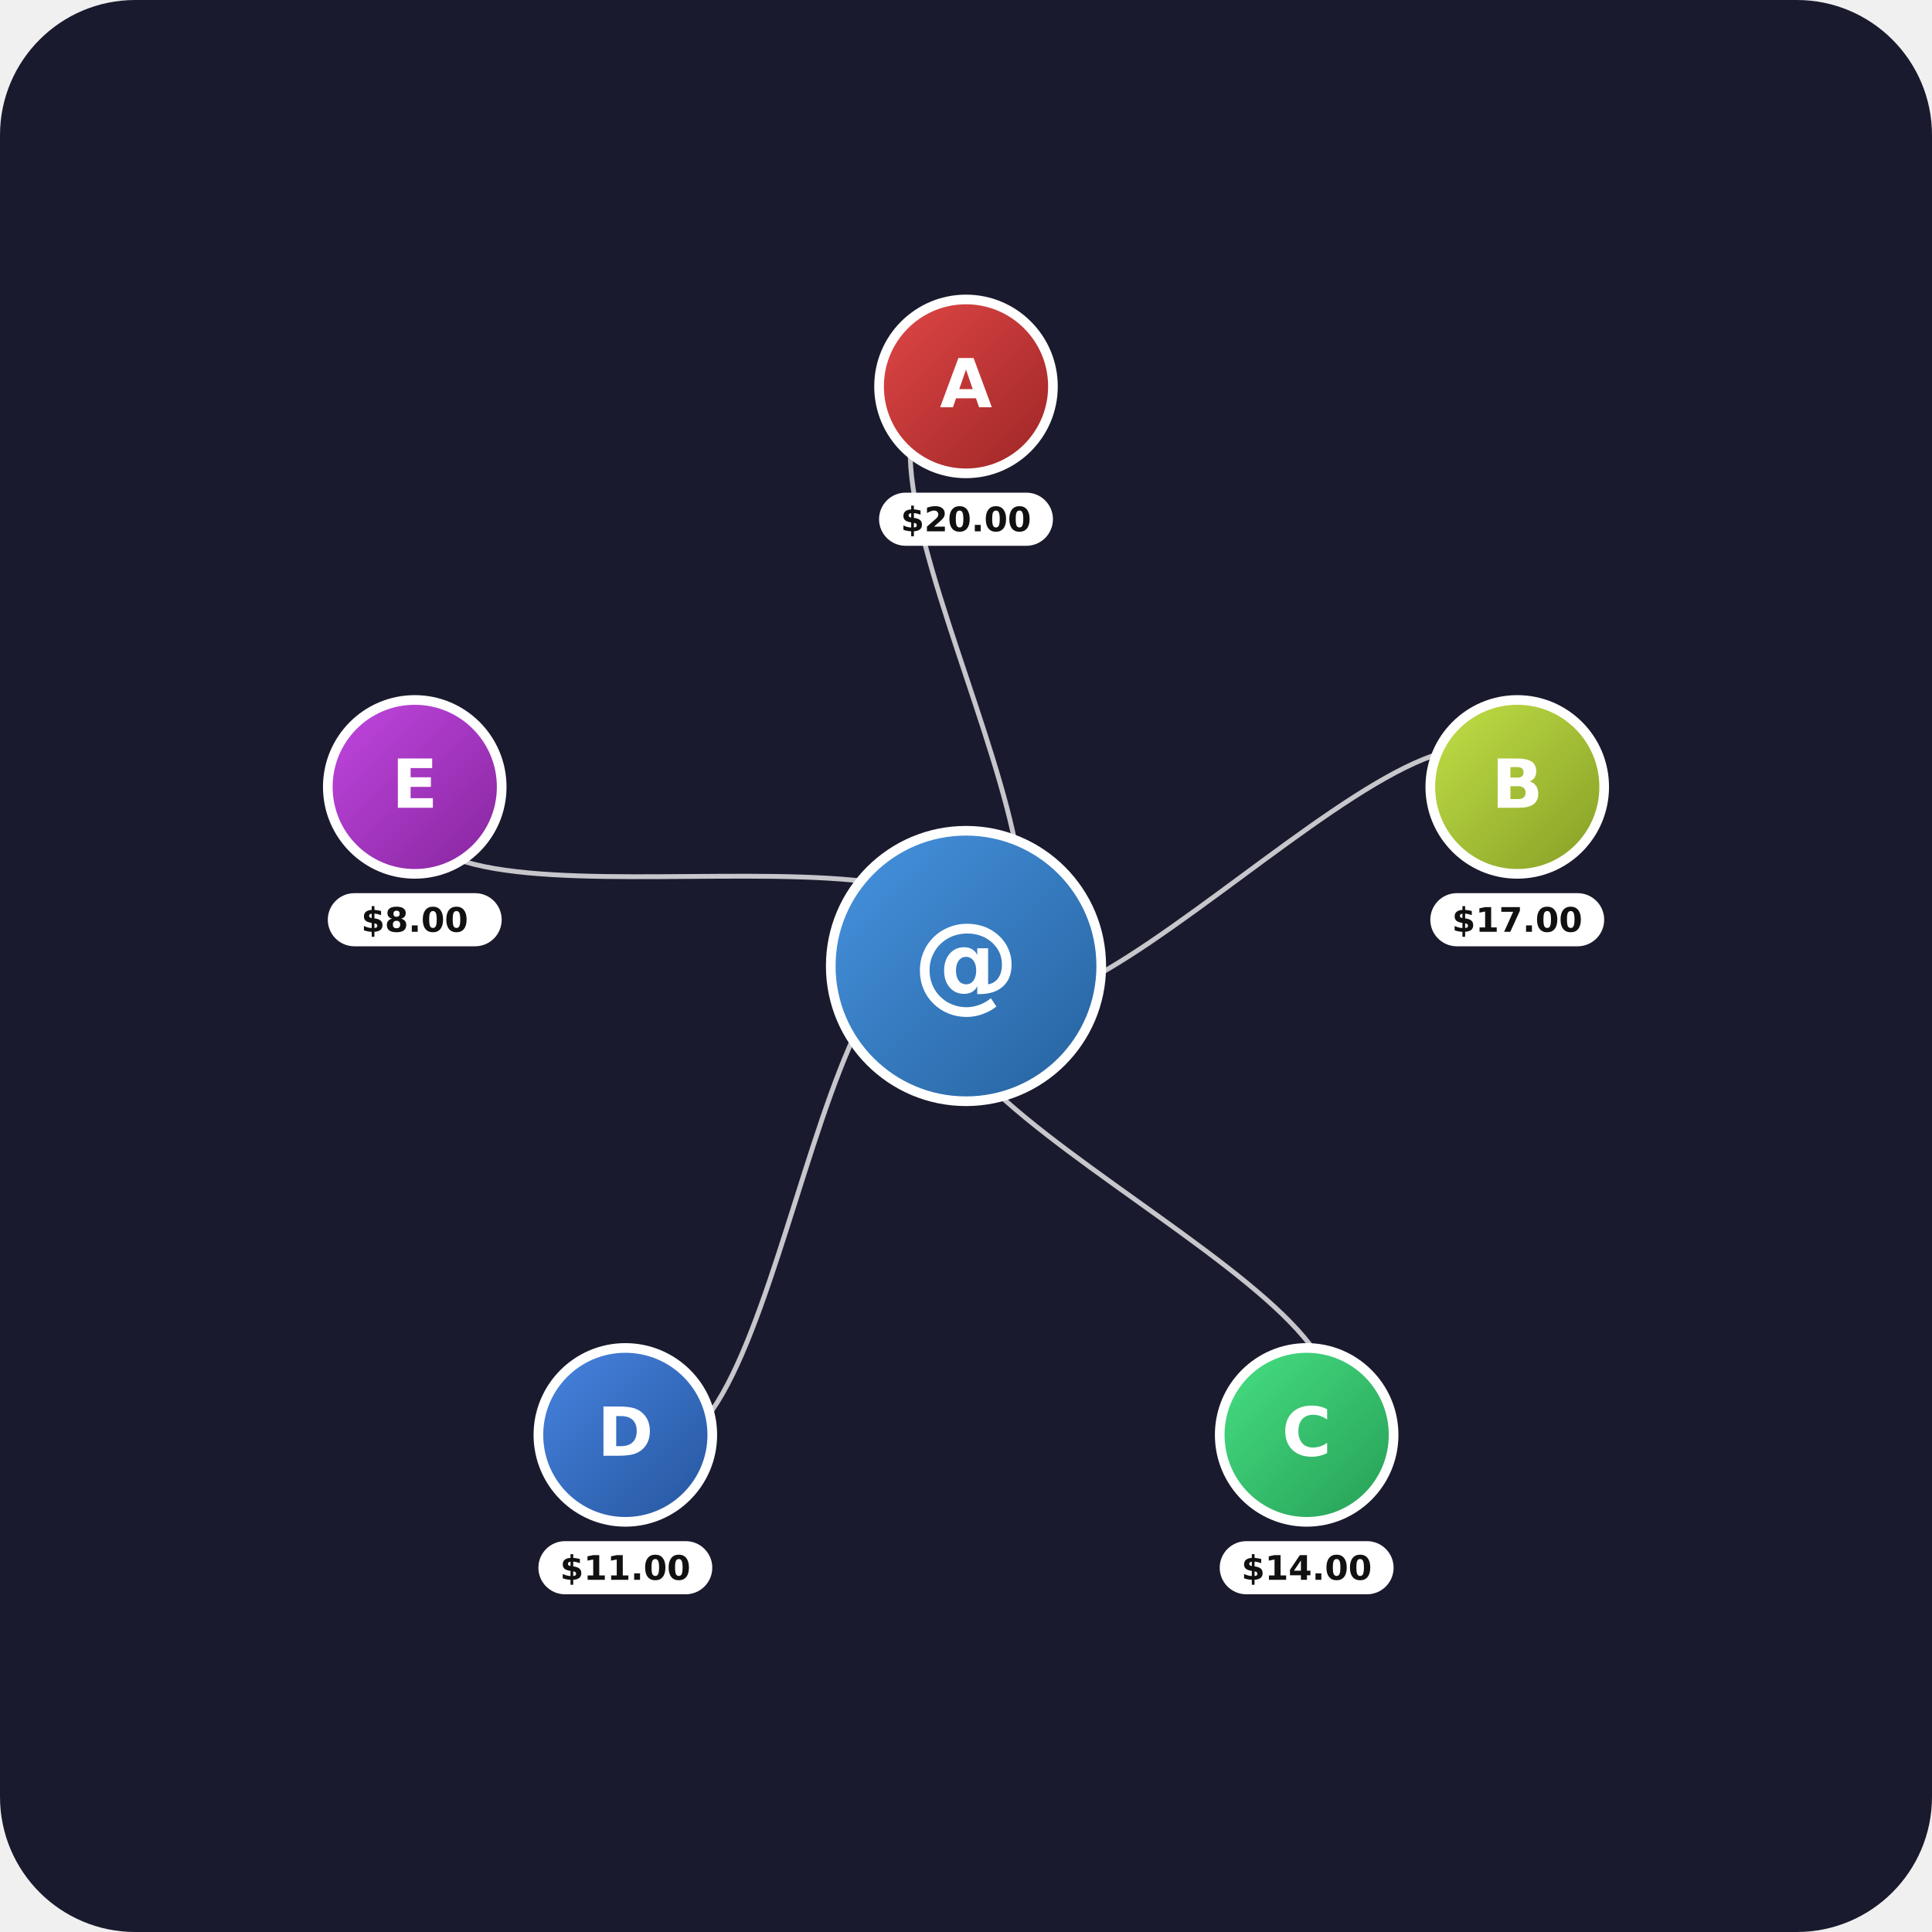
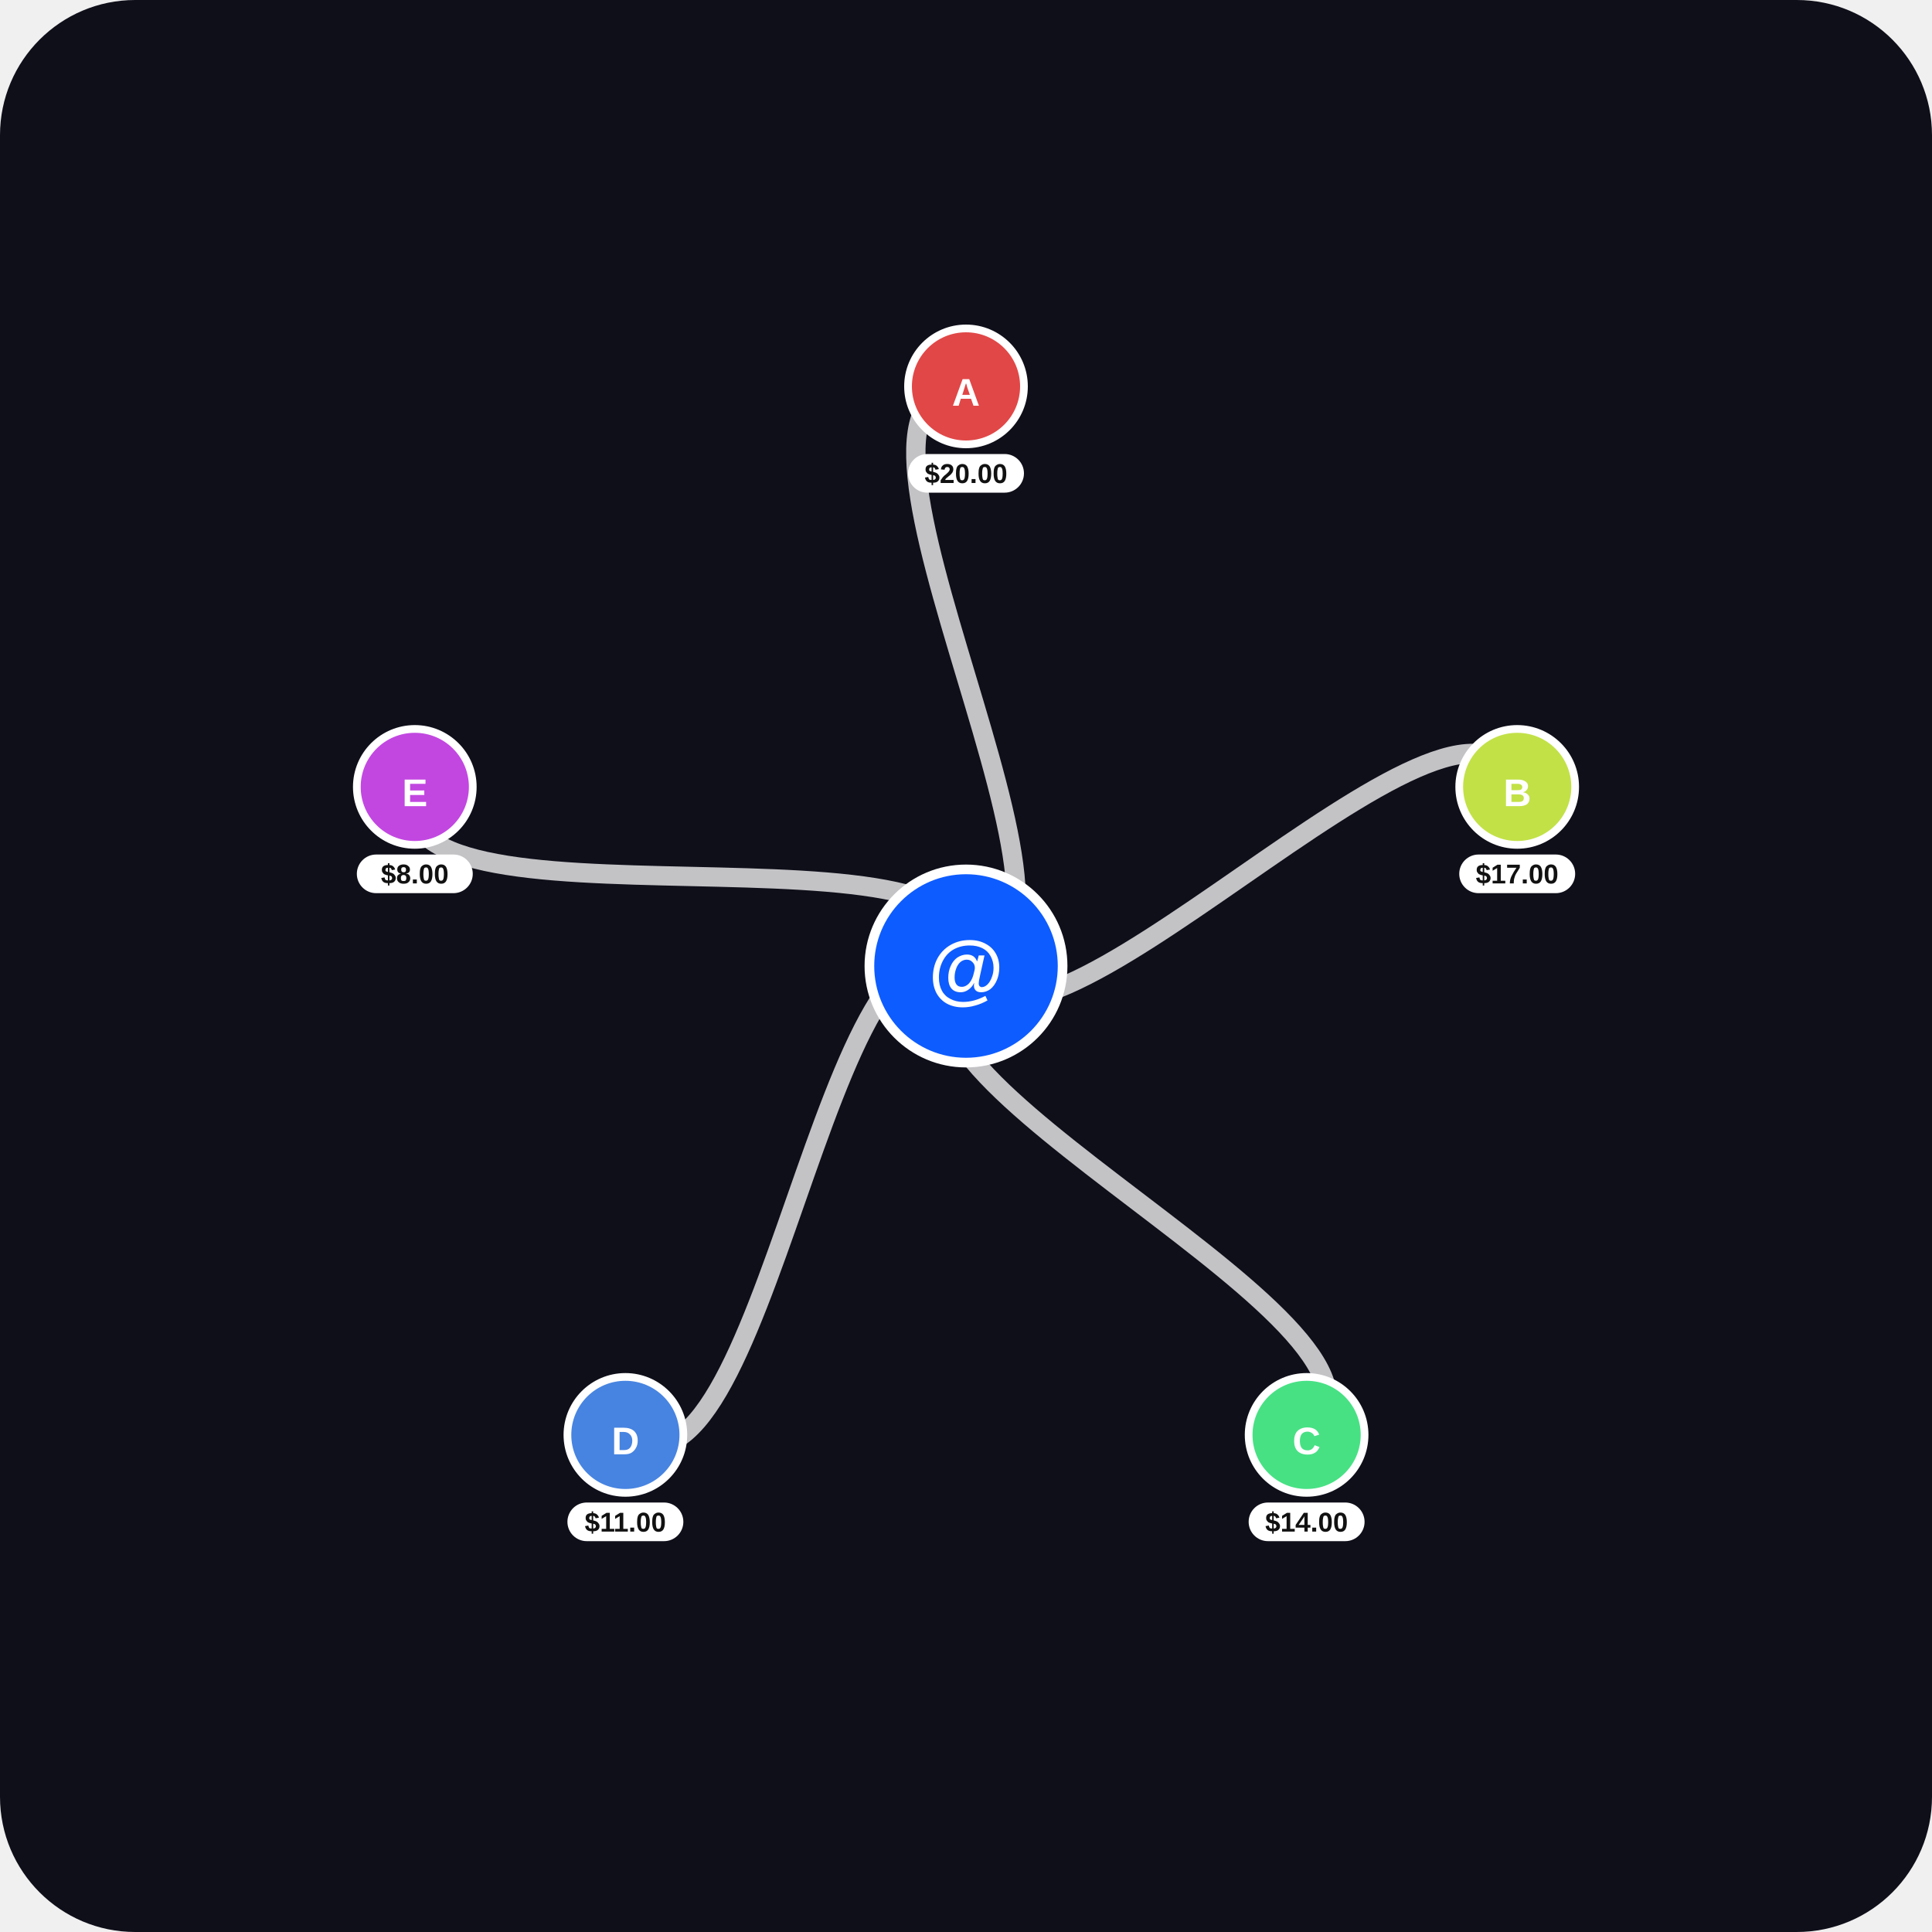
- <svg xmlns="http://www.w3.org/2000/svg" viewBox="0 0 400 400" width="400" height="400">
-   <defs>
-     <linearGradient id="grad-sheen" x1="0%" y1="0%" x2="100%" y2="0%">
-       <stop offset="0" stop-color="#888" />
-       <stop offset="0.5" stop-color="#fff" />
-       <stop offset="1" stop-color="#888" />
-     </linearGradient>
-     <linearGradient id="grad-copper" x1="0%" y1="0%" x2="100%" y2="0%">
-       <stop offset="0" stop-color="#7A3F1D" />
-       <stop offset="0.5" stop-color="#FFD8B5" />
-       <stop offset="1" stop-color="#7A3F1D" />
-     </linearGradient>
-     <linearGradient id="grad-gold-wire" x1="0%" y1="0%" x2="100%" y2="0%">
-       <stop offset="0" stop-color="#7A5800" />
-       <stop offset="0.5" stop-color="#FFF6B0" />
-       <stop offset="1" stop-color="#7A5800" />
-     </linearGradient>
-     <linearGradient id="grad-sunset" x1="0%" y1="0%" x2="100%" y2="0%">
-       <stop offset="0" stop-color="#FF6B35" />
-       <stop offset="1" stop-color="#FFD700" />
-     </linearGradient>
-     <linearGradient id="grad-ocean" x1="0%" y1="0%" x2="100%" y2="0%">
-       <stop offset="0" stop-color="#0077B6" />
-       <stop offset="1" stop-color="#90E0EF" />
-     </linearGradient>
-     <linearGradient id="grad-fire" x1="0%" y1="0%" x2="100%" y2="0%">
-       <stop offset="0" stop-color="#FF0000" />
-       <stop offset="1" stop-color="#FFD700" />
-     </linearGradient>
-     <linearGradient id="grad-forest" x1="0%" y1="0%" x2="100%" y2="0%">
-       <stop offset="0" stop-color="#0F5132" />
-       <stop offset="1" stop-color="#6EE7B7" />
-     </linearGradient>
-     <linearGradient id="grad-candy" x1="0%" y1="0%" x2="100%" y2="0%">
-       <stop offset="0" stop-color="#FF1493" />
-       <stop offset="1" stop-color="#7C3AED" />
-     </linearGradient>
-     <linearGradient id="grad-rainbow" x1="0%" y1="0%" x2="100%" y2="0%">
-       <stop offset="0" stop-color="#FF0000" />
-       <stop offset="0.33" stop-color="#FFFF00" />
-       <stop offset="0.66" stop-color="#00FF00" />
-       <stop offset="1" stop-color="#9D4EDD" />
-     </linearGradient>
-     <linearGradient id="grad-synthwave" x1="0%" y1="0%" x2="100%" y2="0%">
-       <stop offset="0" stop-color="#FF006E" />
-       <stop offset="0.5" stop-color="#8338EC" />
-       <stop offset="1" stop-color="#3A86FF" />
-     </linearGradient>
-     <linearGradient id="grad-aurora" x1="0%" y1="0%" x2="100%" y2="0%">
-       <stop offset="0" stop-color="#00F5D4" />
-       <stop offset="0.5" stop-color="#00BBF9" />
-       <stop offset="1" stop-color="#9B5DE5" />
-     </linearGradient>
-     <linearGradient id="grad-gold" x1="0%" y1="0%" x2="100%" y2="0%">
-       <stop offset="0" stop-color="#FFF6B0" />
-       <stop offset="0.5" stop-color="#E8C66B" />
-       <stop offset="1" stop-color="#B8860B" />
-     </linearGradient>
-     <linearGradient id="grad-cosmic" x1="0%" y1="0%" x2="100%" y2="0%">
-       <stop offset="0" stop-color="#10002B" />
-       <stop offset="0.5" stop-color="#9D4EDD" />
-       <stop offset="1" stop-color="#FF61DC" />
-     </linearGradient>
-     <filter id="glow-cyan" x="-50%" y="-50%" width="200%" height="200%">
-       <feGaussianBlur stdDeviation="2.5" result="b" />
-       <feMerge>
-         <feMergeNode in="b" />
-         <feMergeNode in="SourceGraphic" />
-       </feMerge>
-     </filter>
-     <filter id="glow-magenta" x="-50%" y="-50%" width="200%" height="200%">
-       <feGaussianBlur stdDeviation="2.5" result="b" />
-       <feMerge>
-         <feMergeNode in="b" />
-         <feMergeNode in="SourceGraphic" />
-       </feMerge>
-     </filter>
-     <filter id="glow-green" x="-50%" y="-50%" width="200%" height="200%">
-       <feGaussianBlur stdDeviation="2.5" result="b" />
-       <feMerge>
-         <feMergeNode in="b" />
-         <feMergeNode in="SourceGraphic" />
-       </feMerge>
-     </filter>
-     <filter id="glow-gold" x="-50%" y="-50%" width="200%" height="200%">
-       <feGaussianBlur stdDeviation="2.5" result="b" />
-       <feMerge>
-         <feMergeNode in="b" />
-         <feMergeNode in="SourceGraphic" />
-       </feMerge>
-     </filter>
-     <filter id="glow-purple" x="-50%" y="-50%" width="200%" height="200%">
-       <feGaussianBlur stdDeviation="2.5" result="b" />
-       <feMerge>
-         <feMergeNode in="b" />
-         <feMergeNode in="SourceGraphic" />
-       </feMerge>
-     </filter>
-     <filter id="glow-orange" x="-50%" y="-50%" width="200%" height="200%">
-       <feGaussianBlur stdDeviation="2.5" result="b" />
-       <feMerge>
-         <feMergeNode in="b" />
-         <feMergeNode in="SourceGraphic" />
-       </feMerge>
-     </filter>
-     <filter id="glow-red" x="-50%" y="-50%" width="200%" height="200%">
-       <feGaussianBlur stdDeviation="2.5" result="b" />
-       <feMerge>
-         <feMergeNode in="b" />
-         <feMergeNode in="SourceGraphic" />
-       </feMerge>
-     </filter>
-     <filter id="glow-blue" x="-50%" y="-50%" width="200%" height="200%">
-       <feGaussianBlur stdDeviation="2.5" result="b" />
-       <feMerge>
-         <feMergeNode in="b" />
-         <feMergeNode in="SourceGraphic" />
-       </feMerge>
-     </filter>
-     <filter id="glow-pink" x="-50%" y="-50%" width="200%" height="200%">
-       <feGaussianBlur stdDeviation="2.5" result="b" />
-       <feMerge>
-         <feMergeNode in="b" />
-         <feMergeNode in="SourceGraphic" />
-       </feMerge>
-     </filter>
-     <filter id="glow-lime" x="-50%" y="-50%" width="200%" height="200%">
-       <feGaussianBlur stdDeviation="2.5" result="b" />
-       <feMerge>
-         <feMergeNode in="b" />
-         <feMergeNode in="SourceGraphic" />
-       </feMerge>
-     </filter>
-     <filter id="glow-soft" x="-50%" y="-50%" width="200%" height="200%">
-       <feGaussianBlur stdDeviation="4" result="b" />
-       <feMerge>
-         <feMergeNode in="b" />
-         <feMergeNode in="SourceGraphic" />
-       </feMerge>
-     </filter>
-     <filter id="glow-inner" x="-50%" y="-50%" width="200%" height="200%">
-       <feGaussianBlur stdDeviation="1.5" result="b" />
-       <feMerge>
-         <feMergeNode in="b" />
-         <feMergeNode in="SourceGraphic" />
-       </feMerge>
-     </filter>
-   </defs>
-   <rect x="0" y="0" width="400" height="400" rx="28" fill="#1A1A2E" />
-   <path d="M 200 200 C 240.00 200.00 160.00 80.00 200.00 80.00" fill="none" stroke="#ffffff" stroke-width="1.0" stroke-opacity="0.75" />
-   <path d="M 200 200 C 212.36 238.04 301.77 124.88 314.13 162.92" fill="none" stroke="#ffffff" stroke-width="1.0" stroke-opacity="0.75" />
-   <path d="M 200 200 C 167.64 223.51 302.89 273.57 270.53 297.08" fill="none" stroke="#ffffff" stroke-width="1.0" stroke-opacity="0.75" />
-   <path d="M 200 200 C 167.64 176.49 161.83 320.59 129.47 297.08" fill="none" stroke="#ffffff" stroke-width="1.0" stroke-opacity="0.75" />
-   <path d="M 200 200 C 212.36 161.96 73.51 200.96 85.87 162.92" fill="none" stroke="#ffffff" stroke-width="1.0" stroke-opacity="0.75" />
-   <g transform="translate(200.00 200.00)">
-     <defs>
-       <linearGradient id="ctile999" x1="0" y1="0" x2="1" y2="1">
-         <stop offset="0" stop-color="hsl(210,72%,58%)" />
-         <stop offset="1" stop-color="hsl(210,62%,38%)" />
-       </linearGradient>
-     </defs>
-     <circle r="28.0" fill="url(#ctile999)" stroke="#fff" stroke-width="2" />
-     <text x="0" y="6.72" text-anchor="middle" font-family="DejaVu Sans, Arial, sans-serif" font-size="22" font-weight="700" fill="#fff">@</text>
-   </g>
-   <g transform="translate(200.00 80.00)">
-     <defs>
-       <linearGradient id="ctile0" x1="0" y1="0" x2="1" y2="1">
-         <stop offset="0" stop-color="hsl(0,72%,58%)" />
-         <stop offset="1" stop-color="hsl(0,62%,38%)" />
-       </linearGradient>
-     </defs>
-     <circle r="18.0" fill="url(#ctile0)" stroke="#fff" stroke-width="2" />
-     <text x="0" y="4.32" text-anchor="middle" font-family="DejaVu Sans, Arial, sans-serif" font-size="14" font-weight="700" fill="#fff">A</text>
-   </g>
-   <g transform="translate(200.00 102.00)">
-     <rect x="-18" y="0" width="36" height="11" rx="5.5" fill="#fff" />
-     <text x="0" y="8" text-anchor="middle" font-family="DejaVu Sans, Arial, sans-serif" font-size="7" font-weight="700" fill="#111">$20.00</text>
-   </g>
-   <g transform="translate(314.13 162.92)">
-     <defs>
-       <linearGradient id="ctile1" x1="0" y1="0" x2="1" y2="1">
-         <stop offset="0" stop-color="hsl(72,72%,58%)" />
-         <stop offset="1" stop-color="hsl(72,62%,38%)" />
-       </linearGradient>
-     </defs>
-     <circle r="18.0" fill="url(#ctile1)" stroke="#fff" stroke-width="2" />
-     <text x="0" y="4.32" text-anchor="middle" font-family="DejaVu Sans, Arial, sans-serif" font-size="14" font-weight="700" fill="#fff">B</text>
-   </g>
-   <g transform="translate(314.13 184.92)">
-     <rect x="-18" y="0" width="36" height="11" rx="5.5" fill="#fff" />
-     <text x="0" y="8" text-anchor="middle" font-family="DejaVu Sans, Arial, sans-serif" font-size="7" font-weight="700" fill="#111">$17.00</text>
-   </g>
-   <g transform="translate(270.53 297.08)">
-     <defs>
-       <linearGradient id="ctile2" x1="0" y1="0" x2="1" y2="1">
-         <stop offset="0" stop-color="hsl(144,72%,58%)" />
-         <stop offset="1" stop-color="hsl(144,62%,38%)" />
-       </linearGradient>
-     </defs>
-     <circle r="18.0" fill="url(#ctile2)" stroke="#fff" stroke-width="2" />
-     <text x="0" y="4.32" text-anchor="middle" font-family="DejaVu Sans, Arial, sans-serif" font-size="14" font-weight="700" fill="#fff">C</text>
-   </g>
-   <g transform="translate(270.53 319.08)">
-     <rect x="-18" y="0" width="36" height="11" rx="5.5" fill="#fff" />
-     <text x="0" y="8" text-anchor="middle" font-family="DejaVu Sans, Arial, sans-serif" font-size="7" font-weight="700" fill="#111">$14.00</text>
-   </g>
-   <g transform="translate(129.47 297.08)">
-     <defs>
-       <linearGradient id="ctile3" x1="0" y1="0" x2="1" y2="1">
-         <stop offset="0" stop-color="hsl(216,72%,58%)" />
-         <stop offset="1" stop-color="hsl(216,62%,38%)" />
-       </linearGradient>
-     </defs>
-     <circle r="18.0" fill="url(#ctile3)" stroke="#fff" stroke-width="2" />
-     <text x="0" y="4.32" text-anchor="middle" font-family="DejaVu Sans, Arial, sans-serif" font-size="14" font-weight="700" fill="#fff">D</text>
-   </g>
-   <g transform="translate(129.47 319.08)">
-     <rect x="-18" y="0" width="36" height="11" rx="5.5" fill="#fff" />
-     <text x="0" y="8" text-anchor="middle" font-family="DejaVu Sans, Arial, sans-serif" font-size="7" font-weight="700" fill="#111">$11.00</text>
-   </g>
-   <g transform="translate(85.87 162.92)">
-     <defs>
-       <linearGradient id="ctile4" x1="0" y1="0" x2="1" y2="1">
-         <stop offset="0" stop-color="hsl(288,72%,58%)" />
-         <stop offset="1" stop-color="hsl(288,62%,38%)" />
-       </linearGradient>
-     </defs>
-     <circle r="18.0" fill="url(#ctile4)" stroke="#fff" stroke-width="2" />
-     <text x="0" y="4.32" text-anchor="middle" font-family="DejaVu Sans, Arial, sans-serif" font-size="14" font-weight="700" fill="#fff">E</text>
-   </g>
-   <g transform="translate(85.87 184.92)">
-     <rect x="-18" y="0" width="36" height="11" rx="5.5" fill="#fff" />
-     <text x="0" y="8" text-anchor="middle" font-family="DejaVu Sans, Arial, sans-serif" font-size="7" font-weight="700" fill="#111">$8.00</text>
-   </g>
+ <svg xmlns="http://www.w3.org/2000/svg" viewBox="0 0 100 100" width="100" height="100">
+   <rect x="0" y="0" width="100" height="100" rx="7" fill="#0F0F1A" />
+   <path d="M 50 50 C 59.00 50.00 41.00 20.00 50.00 20.00" fill="none" stroke="#ffffff" stroke-width="1.0" stroke-opacity="0.75" />
+   <path d="M 50 50 C 52.78 58.56 75.75 32.17 78.53 40.73" fill="none" stroke="#ffffff" stroke-width="1.0" stroke-opacity="0.75" />
+   <path d="M 50 50 C 42.72 55.29 74.91 68.98 67.63 74.27" fill="none" stroke="#ffffff" stroke-width="1.0" stroke-opacity="0.75" />
+   <path d="M 50 50 C 42.72 44.71 39.65 79.56 32.37 74.27" fill="none" stroke="#ffffff" stroke-width="1.0" stroke-opacity="0.75" />
+   <path d="M 50 50 C 52.78 41.44 18.69 49.29 21.47 40.73" fill="none" stroke="#ffffff" stroke-width="1.0" stroke-opacity="0.75" />
+   <circle cx="50" cy="50" r="5" fill="#0D5CFF" stroke="#fff" stroke-width="0.5" />
+   <text x="50" y="51.5" text-anchor="middle" font-family="Arial, sans-serif" font-size="4" font-weight="700" fill="#fff">@</text>
+   <circle cx="50.00" cy="20.00" r="3" fill="hsl(0,72%,58%)" stroke="#fff" stroke-width="0.4" />
+   <text x="50.00" y="21.00" text-anchor="middle" font-family="Arial, sans-serif" font-size="2" font-weight="700" fill="#fff">A</text>
+   <rect x="47.00" y="23.50" width="6" height="2" rx="1" fill="#fff" />
+   <text x="50.00" y="25.00" text-anchor="middle" font-family="Arial, sans-serif" font-size="1.4" font-weight="700" fill="#111">$20.00</text>
+   <circle cx="78.53" cy="40.73" r="3" fill="hsl(72,72%,58%)" stroke="#fff" stroke-width="0.4" />
+   <text x="78.53" y="41.73" text-anchor="middle" font-family="Arial, sans-serif" font-size="2" font-weight="700" fill="#fff">B</text>
+   <rect x="75.53" y="44.23" width="6" height="2" rx="1" fill="#fff" />
+   <text x="78.53" y="45.73" text-anchor="middle" font-family="Arial, sans-serif" font-size="1.4" font-weight="700" fill="#111">$17.00</text>
+   <circle cx="67.63" cy="74.27" r="3" fill="hsl(144,72%,58%)" stroke="#fff" stroke-width="0.4" />
+   <text x="67.63" y="75.27" text-anchor="middle" font-family="Arial, sans-serif" font-size="2" font-weight="700" fill="#fff">C</text>
+   <rect x="64.63" y="77.77" width="6" height="2" rx="1" fill="#fff" />
+   <text x="67.63" y="79.27" text-anchor="middle" font-family="Arial, sans-serif" font-size="1.4" font-weight="700" fill="#111">$14.00</text>
+   <circle cx="32.37" cy="74.27" r="3" fill="hsl(216,72%,58%)" stroke="#fff" stroke-width="0.4" />
+   <text x="32.37" y="75.27" text-anchor="middle" font-family="Arial, sans-serif" font-size="2" font-weight="700" fill="#fff">D</text>
+   <rect x="29.37" y="77.77" width="6" height="2" rx="1" fill="#fff" />
+   <text x="32.37" y="79.27" text-anchor="middle" font-family="Arial, sans-serif" font-size="1.4" font-weight="700" fill="#111">$11.00</text>
+   <circle cx="21.47" cy="40.73" r="3" fill="hsl(288,72%,58%)" stroke="#fff" stroke-width="0.4" />
+   <text x="21.47" y="41.73" text-anchor="middle" font-family="Arial, sans-serif" font-size="2" font-weight="700" fill="#fff">E</text>
+   <rect x="18.47" y="44.23" width="6" height="2" rx="1" fill="#fff" />
+   <text x="21.47" y="45.73" text-anchor="middle" font-family="Arial, sans-serif" font-size="1.4" font-weight="700" fill="#111">$8.00</text>
</svg>
